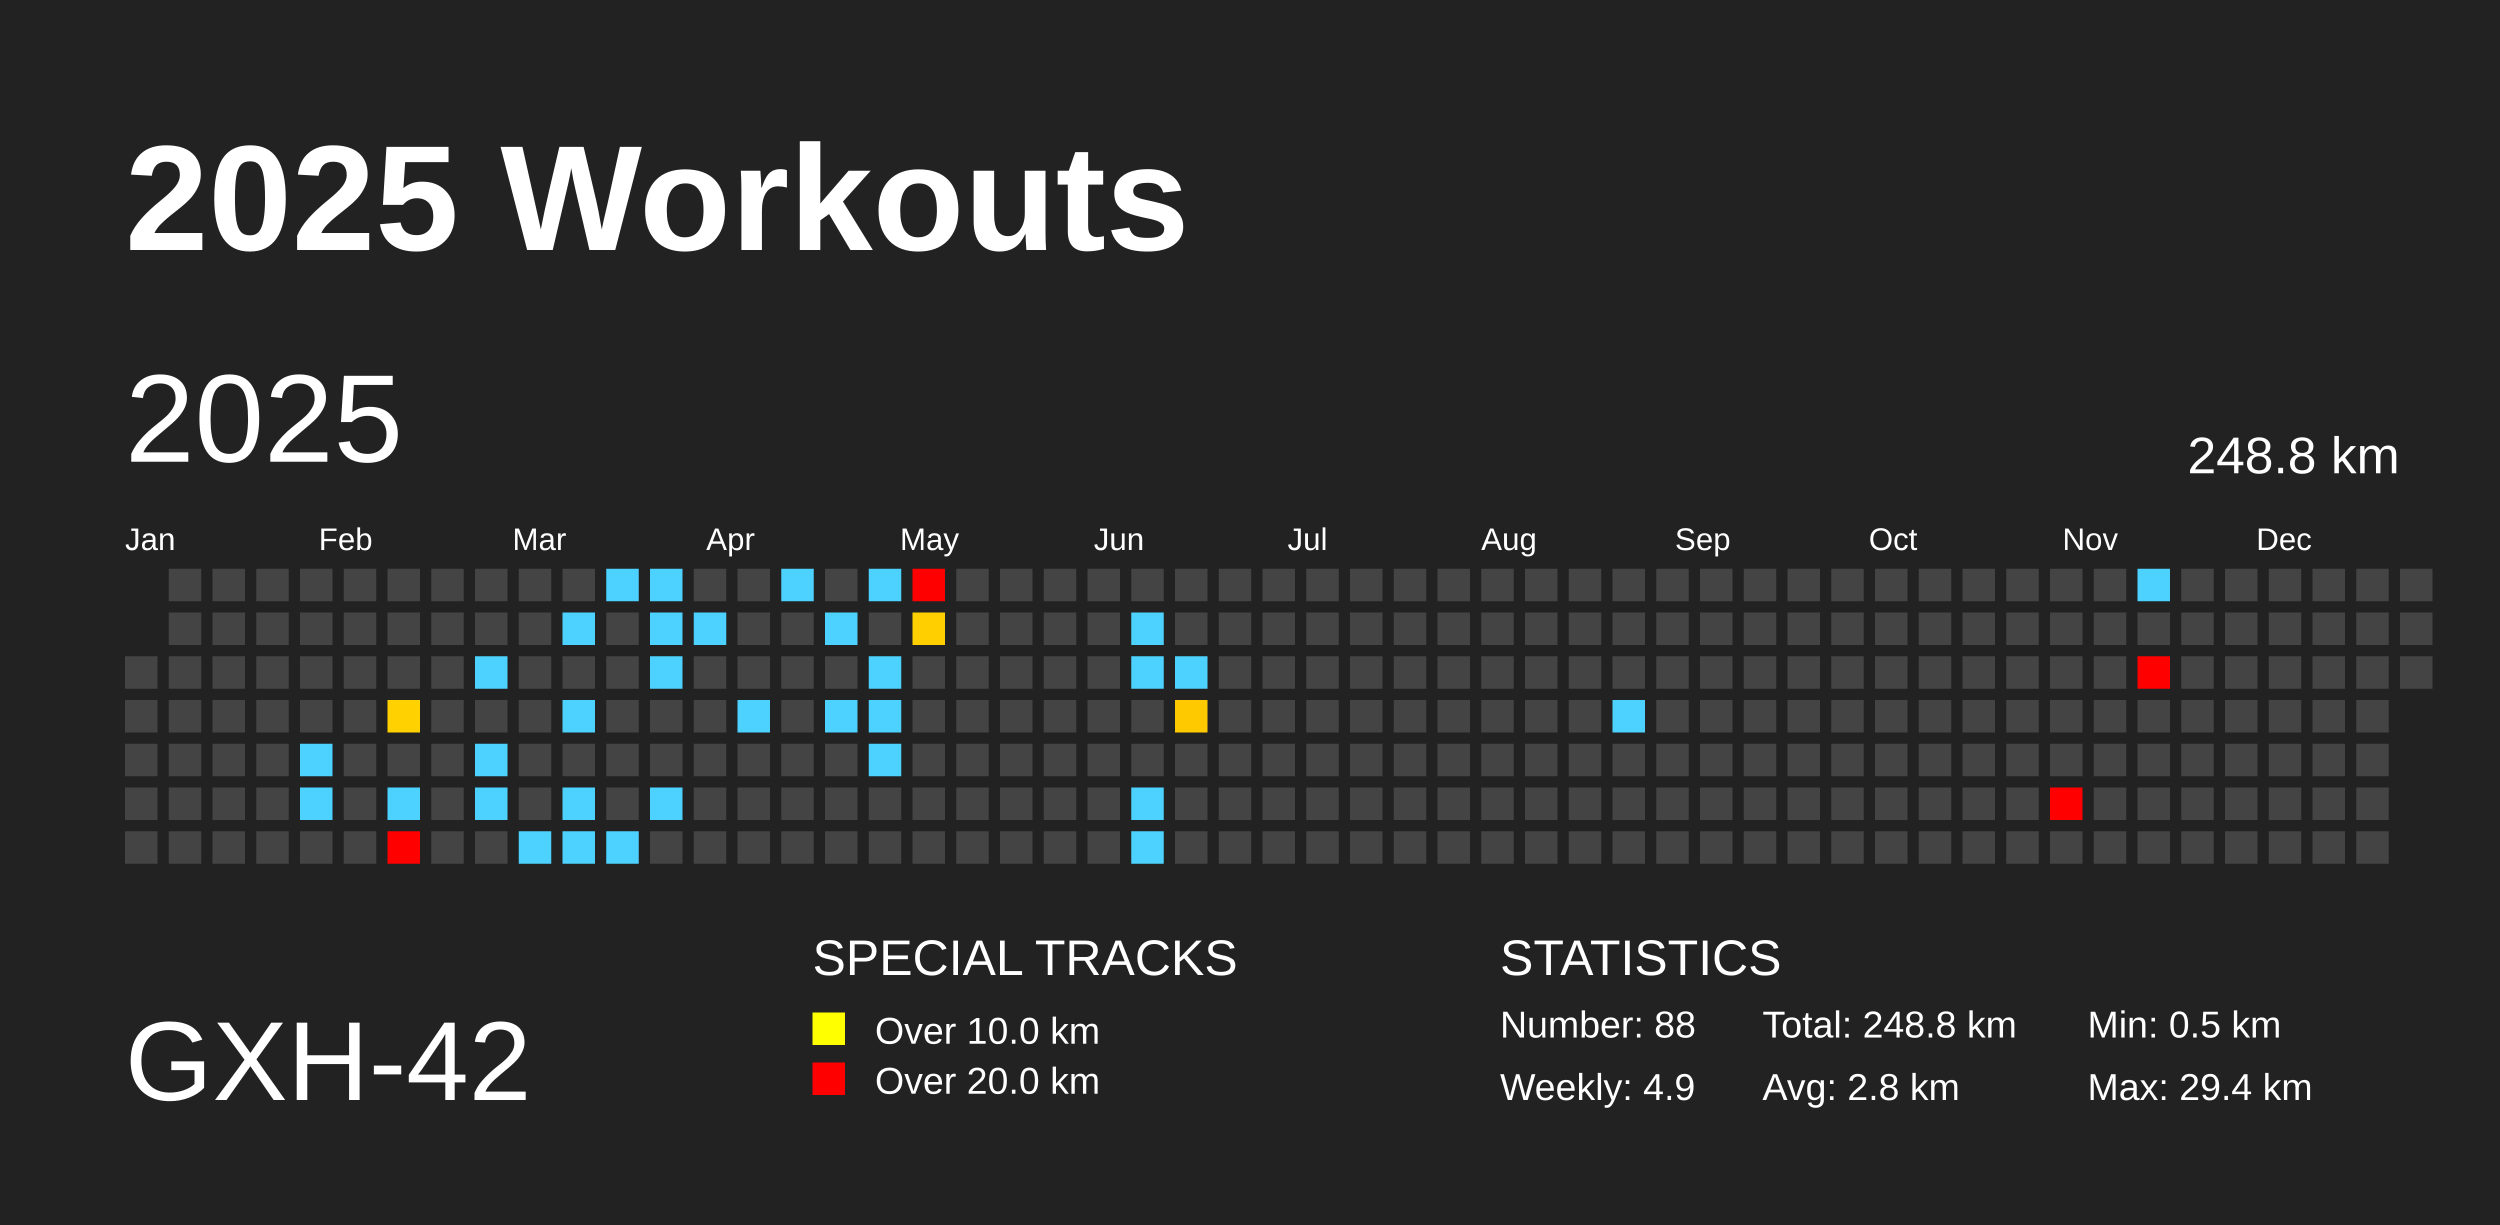
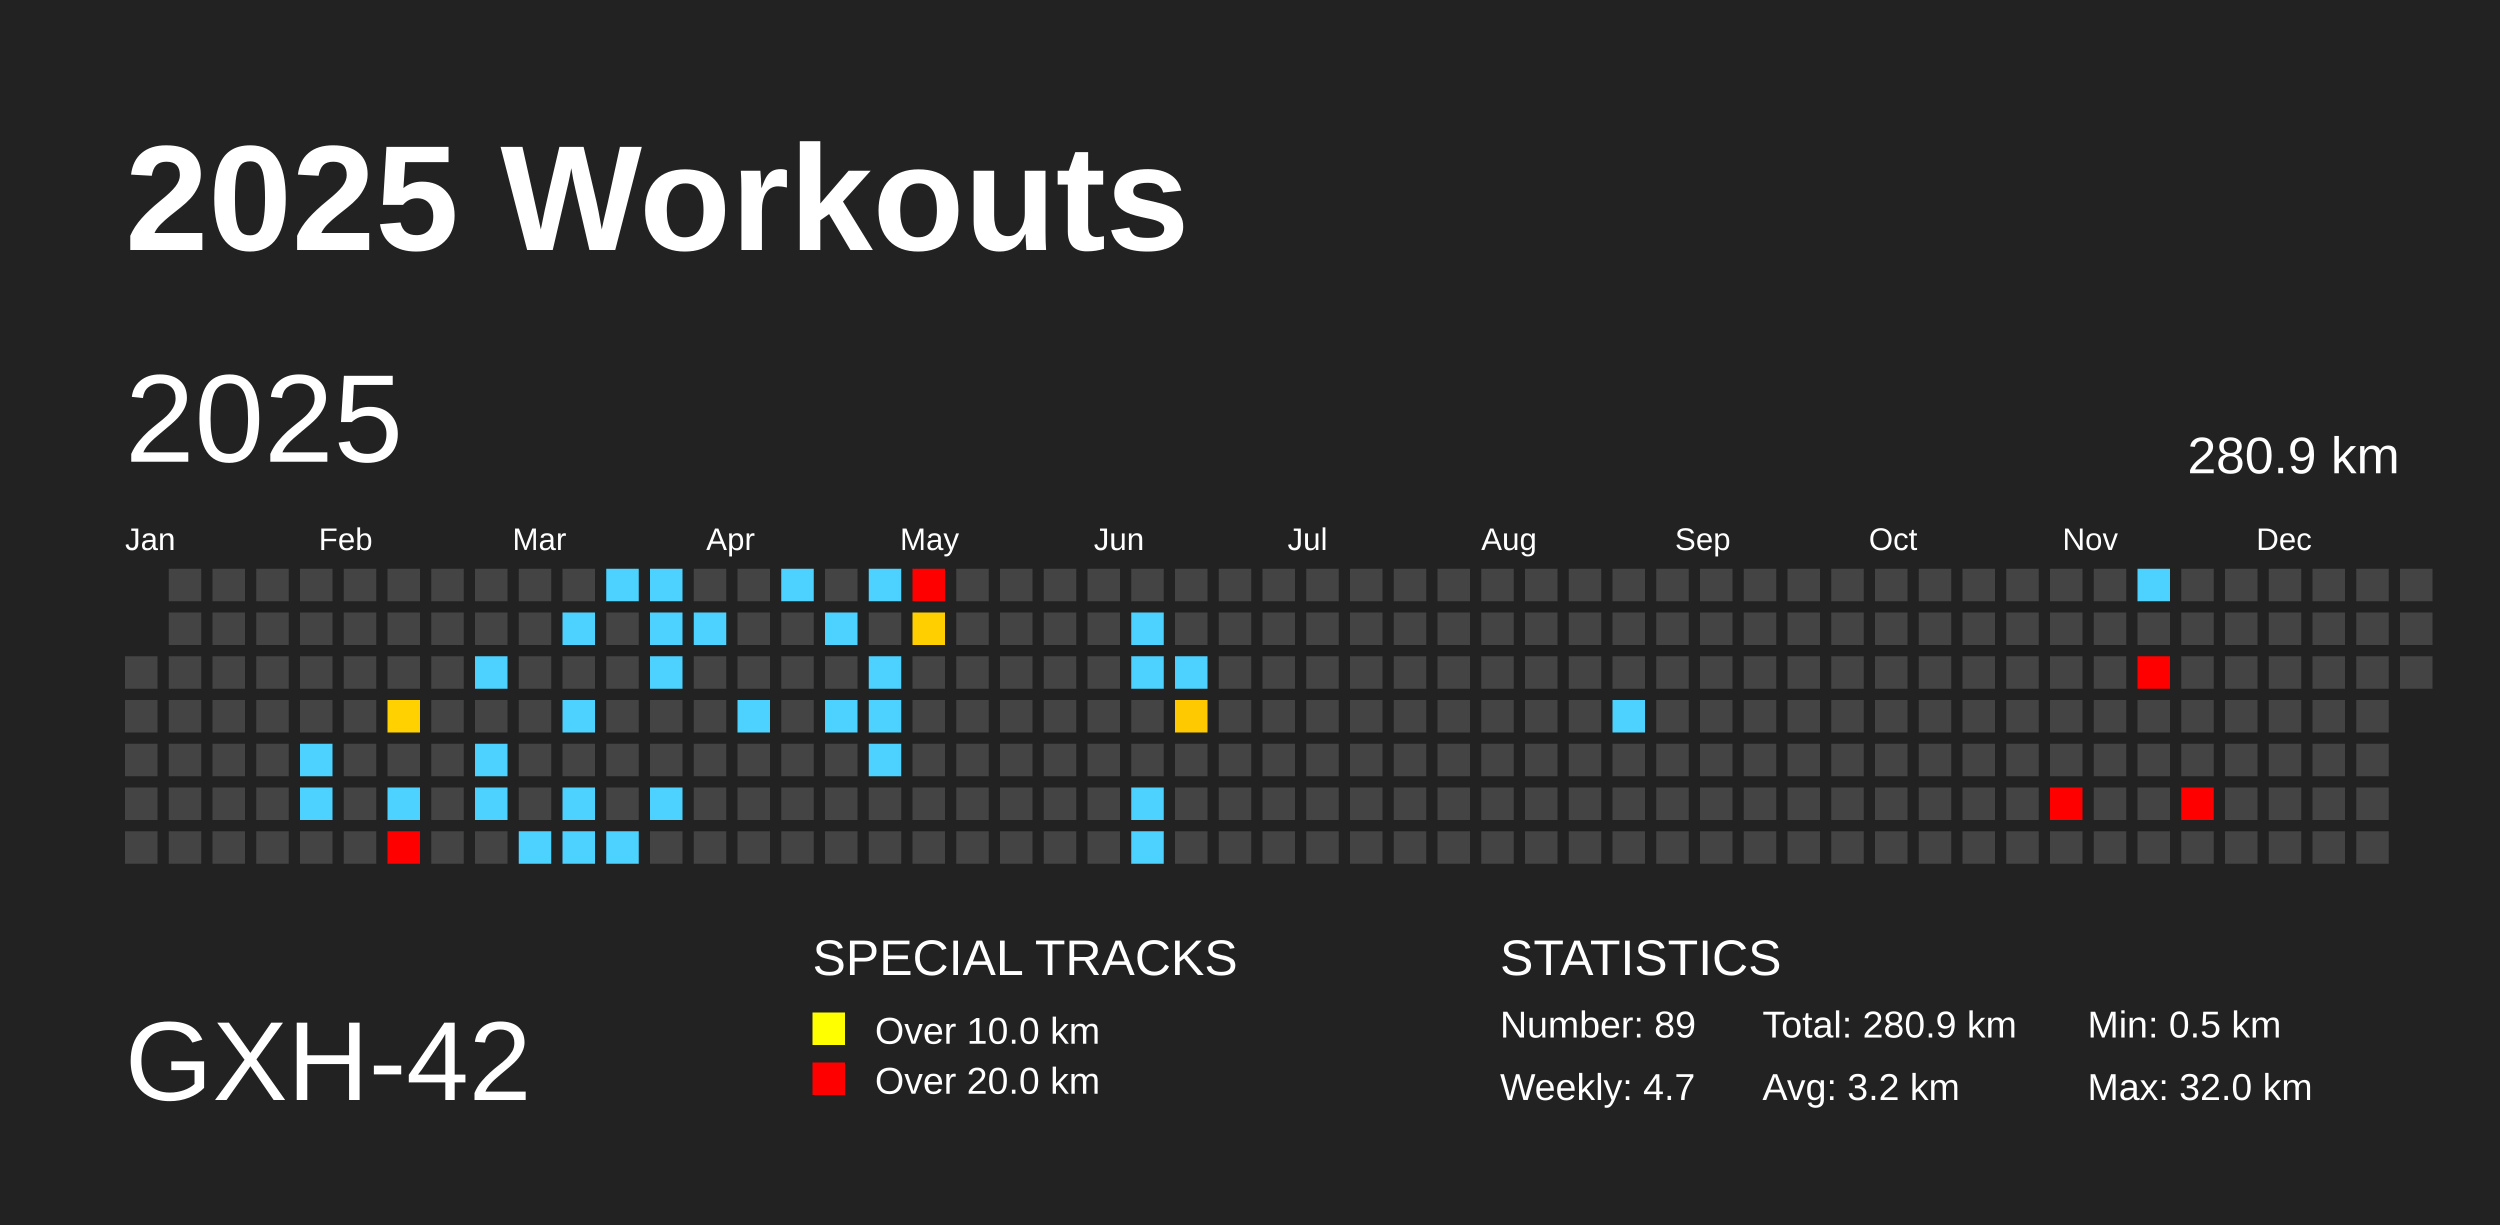
<svg xmlns="http://www.w3.org/2000/svg" baseProfile="full" height="98mm" version="1.1" viewBox="0,0,200,98" width="200mm">
  <defs />
  <rect fill="#222222" height="98" width="200" x="0" y="0" />
  <text fill="#FFFFFF" style="font-size:12px; font-family:Arial; font-weight:bold;" x="10" y="20">2025 Workouts</text>
  <text fill="#FFFFFF" style="font-size:9px; font-family:Arial" x="10" y="88">GXH-42</text>
  <text fill="#FFFFFF" style="font-size:4px; font-family:Arial" x="65" y="78">SPECIAL TRACKS</text>
  <rect fill="yellow" height="2.6" width="2.6" x="65" y="81" />
  <text fill="#FFFFFF" style="font-size:3px; font-family:Arial" x="70" y="83.5">Over 10.0 km</text>
  <rect fill="red" height="2.6" width="2.6" x="65" y="85" />
  <text fill="#FFFFFF" style="font-size:3px; font-family:Arial" x="70" y="87.5">Over 20.0 km</text>
  <text fill="#FFFFFF" style="font-size:4px; font-family:Arial" x="120" y="78">STATISTICS</text>
-   <text fill="#FFFFFF" style="font-size:3px; font-family:Arial" x="120" y="83">Number: 88</text>
-   <text fill="#FFFFFF" style="font-size:3px; font-family:Arial" x="120" y="88">Weekly: 4.9</text>
-   <text fill="#FFFFFF" style="font-size:3px; font-family:Arial" x="141" y="83">Total: 248.8 km</text>
-   <text fill="#FFFFFF" style="font-size:3px; font-family:Arial" x="141" y="88">Avg: 2.8 km</text>
+   <text fill="#FFFFFF" style="font-size:3px; font-family:Arial" x="120" y="83">Number: 89</text>
+   <text fill="#FFFFFF" style="font-size:3px; font-family:Arial" x="120" y="88">Weekly: 4.7</text>
+   <text fill="#FFFFFF" style="font-size:3px; font-family:Arial" x="141" y="83">Total: 280.9 km</text>
+   <text fill="#FFFFFF" style="font-size:3px; font-family:Arial" x="141" y="88">Avg: 3.2 km</text>
  <text fill="#FFFFFF" style="font-size:3px; font-family:Arial" x="167" y="83">Min: 0.5 km</text>
-   <text fill="#FFFFFF" style="font-size:3px; font-family:Arial" x="167" y="88">Max: 29.4 km</text>
+   <text fill="#FFFFFF" style="font-size:3px; font-family:Arial" x="167" y="88">Max: 32.0 km</text>
  <text dominant-baseline="hanging" fill="#FFFFFF" style="font-size:10.0px; font-family:Arial;" x="10" y="30">2025</text>
-   <text dominant-baseline="hanging" fill="#FFFFFF" style="font-size:4.125px; font-family:Arial;" x="175" y="35">248.8 km</text>
+   <text dominant-baseline="hanging" fill="#FFFFFF" style="font-size:4.125px; font-family:Arial;" x="175" y="35">280.9 km</text>
  <text fill="#FFFFFF" style="font-size:2.5px; font-family:Arial" x="10.0" y="44">Jan</text>
  <text fill="#FFFFFF" style="font-size:2.5px; font-family:Arial" x="25.5" y="44">Feb</text>
  <text fill="#FFFFFF" style="font-size:2.5px; font-family:Arial" x="41.0" y="44">Mar</text>
  <text fill="#FFFFFF" style="font-size:2.5px; font-family:Arial" x="56.5" y="44">Apr</text>
  <text fill="#FFFFFF" style="font-size:2.5px; font-family:Arial" x="72.0" y="44">May</text>
  <text fill="#FFFFFF" style="font-size:2.5px; font-family:Arial" x="87.5" y="44">Jun</text>
  <text fill="#FFFFFF" style="font-size:2.5px; font-family:Arial" x="103.0" y="44">Jul</text>
  <text fill="#FFFFFF" style="font-size:2.5px; font-family:Arial" x="118.5" y="44">Aug</text>
  <text fill="#FFFFFF" style="font-size:2.5px; font-family:Arial" x="134.0" y="44">Sep</text>
  <text fill="#FFFFFF" style="font-size:2.5px; font-family:Arial" x="149.5" y="44">Oct</text>
  <text fill="#FFFFFF" style="font-size:2.5px; font-family:Arial" x="165.0" y="44">Nov</text>
  <text fill="#FFFFFF" style="font-size:2.5px; font-family:Arial" x="180.5" y="44">Dec</text>
  <rect fill="#444444" height="2.6" width="2.6" x="10.0" y="52.5" />
  <rect fill="#444444" height="2.6" width="2.6" x="10.0" y="56.0" />
  <rect fill="#444444" height="2.6" width="2.6" x="10.0" y="59.5" />
  <rect fill="#444444" height="2.6" width="2.6" x="10.0" y="63.0" />
  <rect fill="#444444" height="2.6" width="2.6" x="10.0" y="66.5" />
  <rect fill="#444444" height="2.6" width="2.6" x="13.5" y="45.5" />
  <rect fill="#444444" height="2.6" width="2.6" x="13.5" y="49.0" />
  <rect fill="#444444" height="2.6" width="2.6" x="13.5" y="52.5" />
  <rect fill="#444444" height="2.6" width="2.6" x="13.5" y="56.0" />
  <rect fill="#444444" height="2.6" width="2.6" x="13.5" y="59.5" />
  <rect fill="#444444" height="2.6" width="2.6" x="13.5" y="63.0" />
  <rect fill="#444444" height="2.6" width="2.6" x="13.5" y="66.5" />
  <rect fill="#444444" height="2.6" width="2.6" x="17.0" y="45.5" />
  <rect fill="#444444" height="2.6" width="2.6" x="17.0" y="49.0" />
  <rect fill="#444444" height="2.6" width="2.6" x="17.0" y="52.5" />
  <rect fill="#444444" height="2.6" width="2.6" x="17.0" y="56.0" />
  <rect fill="#444444" height="2.6" width="2.6" x="17.0" y="59.5" />
  <rect fill="#444444" height="2.6" width="2.6" x="17.0" y="63.0" />
  <rect fill="#444444" height="2.6" width="2.6" x="17.0" y="66.5" />
  <rect fill="#444444" height="2.6" width="2.6" x="20.5" y="45.5" />
  <rect fill="#444444" height="2.6" width="2.6" x="20.5" y="49.0" />
  <rect fill="#444444" height="2.6" width="2.6" x="20.5" y="52.5" />
  <rect fill="#444444" height="2.6" width="2.6" x="20.5" y="56.0" />
  <rect fill="#444444" height="2.6" width="2.6" x="20.5" y="59.5" />
  <rect fill="#444444" height="2.6" width="2.6" x="20.5" y="63.0" />
  <rect fill="#444444" height="2.6" width="2.6" x="20.5" y="66.5" />
  <rect fill="#444444" height="2.6" width="2.6" x="24.0" y="45.5" />
  <rect fill="#444444" height="2.6" width="2.6" x="24.0" y="49.0" />
  <rect fill="#444444" height="2.6" width="2.6" x="24.0" y="52.5" />
  <rect fill="#444444" height="2.6" width="2.6" x="24.0" y="56.0" />
  <rect fill="#4dd2ff" height="2.6" width="2.6" x="24.0" y="59.5" />
  <rect fill="#4dd2ff" height="2.6" width="2.6" x="24.0" y="63.0" />
  <rect fill="#444444" height="2.6" width="2.6" x="24.0" y="66.5" />
  <rect fill="#444444" height="2.6" width="2.6" x="27.5" y="45.5" />
  <rect fill="#444444" height="2.6" width="2.6" x="27.5" y="49.0" />
  <rect fill="#444444" height="2.6" width="2.6" x="27.5" y="52.5" />
  <rect fill="#444444" height="2.6" width="2.6" x="27.5" y="56.0" />
  <rect fill="#444444" height="2.6" width="2.6" x="27.5" y="59.5" />
  <rect fill="#444444" height="2.6" width="2.6" x="27.5" y="63.0" />
  <rect fill="#444444" height="2.6" width="2.6" x="27.5" y="66.5" />
  <rect fill="#444444" height="2.6" width="2.6" x="31.0" y="45.5" />
  <rect fill="#444444" height="2.6" width="2.6" x="31.0" y="49.0" />
  <rect fill="#444444" height="2.6" width="2.6" x="31.0" y="52.5" />
  <rect fill="#ffd100" height="2.6" width="2.6" x="31.0" y="56.0" />
  <rect fill="#444444" height="2.6" width="2.6" x="31.0" y="59.5" />
  <rect fill="#4dd2ff" height="2.6" width="2.6" x="31.0" y="63.0" />
  <rect fill="red" height="2.6" width="2.6" x="31.0" y="66.5" />
  <rect fill="#444444" height="2.6" width="2.6" x="34.5" y="45.5" />
  <rect fill="#444444" height="2.6" width="2.6" x="34.5" y="49.0" />
  <rect fill="#444444" height="2.6" width="2.6" x="34.5" y="52.5" />
  <rect fill="#444444" height="2.6" width="2.6" x="34.5" y="56.0" />
  <rect fill="#444444" height="2.6" width="2.6" x="34.5" y="59.5" />
  <rect fill="#444444" height="2.6" width="2.6" x="34.5" y="63.0" />
  <rect fill="#444444" height="2.6" width="2.6" x="34.5" y="66.5" />
  <rect fill="#444444" height="2.6" width="2.6" x="38.0" y="45.5" />
  <rect fill="#444444" height="2.6" width="2.6" x="38.0" y="49.0" />
  <rect fill="#4dd2ff" height="2.6" width="2.6" x="38.0" y="52.5" />
  <rect fill="#444444" height="2.6" width="2.6" x="38.0" y="56.0" />
  <rect fill="#4dd2ff" height="2.6" width="2.6" x="38.0" y="59.5" />
  <rect fill="#4dd2ff" height="2.6" width="2.6" x="38.0" y="63.0" />
  <rect fill="#444444" height="2.6" width="2.6" x="38.0" y="66.5" />
  <rect fill="#444444" height="2.6" width="2.6" x="41.5" y="45.5" />
  <rect fill="#444444" height="2.6" width="2.6" x="41.5" y="49.0" />
  <rect fill="#444444" height="2.6" width="2.6" x="41.5" y="52.5" />
  <rect fill="#444444" height="2.6" width="2.6" x="41.5" y="56.0" />
  <rect fill="#444444" height="2.6" width="2.6" x="41.5" y="59.5" />
  <rect fill="#444444" height="2.6" width="2.6" x="41.5" y="63.0" />
  <rect fill="#4dd2ff" height="2.6" width="2.6" x="41.5" y="66.5" />
  <rect fill="#444444" height="2.6" width="2.6" x="45.0" y="45.5" />
  <rect fill="#4dd2ff" height="2.6" width="2.6" x="45.0" y="49.0" />
  <rect fill="#444444" height="2.6" width="2.6" x="45.0" y="52.5" />
  <rect fill="#4dd2ff" height="2.6" width="2.6" x="45.0" y="56.0" />
  <rect fill="#444444" height="2.6" width="2.6" x="45.0" y="59.5" />
  <rect fill="#4dd2ff" height="2.6" width="2.6" x="45.0" y="63.0" />
  <rect fill="#4dd2ff" height="2.6" width="2.6" x="45.0" y="66.5" />
  <rect fill="#4dd2ff" height="2.6" width="2.6" x="48.5" y="45.5" />
  <rect fill="#444444" height="2.6" width="2.6" x="48.5" y="49.0" />
  <rect fill="#444444" height="2.6" width="2.6" x="48.5" y="52.5" />
  <rect fill="#444444" height="2.6" width="2.6" x="48.5" y="56.0" />
  <rect fill="#444444" height="2.6" width="2.6" x="48.5" y="59.5" />
  <rect fill="#444444" height="2.6" width="2.6" x="48.5" y="63.0" />
  <rect fill="#4dd2ff" height="2.6" width="2.6" x="48.5" y="66.5" />
  <rect fill="#4dd2ff" height="2.6" width="2.6" x="52.0" y="45.5" />
  <rect fill="#4dd2ff" height="2.6" width="2.6" x="52.0" y="49.0" />
  <rect fill="#4dd2ff" height="2.6" width="2.6" x="52.0" y="52.5" />
  <rect fill="#444444" height="2.6" width="2.6" x="52.0" y="56.0" />
  <rect fill="#444444" height="2.6" width="2.6" x="52.0" y="59.5" />
  <rect fill="#4dd2ff" height="2.6" width="2.6" x="52.0" y="63.0" />
  <rect fill="#444444" height="2.6" width="2.6" x="52.0" y="66.5" />
  <rect fill="#444444" height="2.6" width="2.6" x="55.5" y="45.5" />
  <rect fill="#4dd2ff" height="2.6" width="2.6" x="55.5" y="49.0" />
  <rect fill="#444444" height="2.6" width="2.6" x="55.5" y="52.5" />
  <rect fill="#444444" height="2.6" width="2.6" x="55.5" y="56.0" />
  <rect fill="#444444" height="2.6" width="2.6" x="55.5" y="59.5" />
  <rect fill="#444444" height="2.6" width="2.6" x="55.5" y="63.0" />
  <rect fill="#444444" height="2.6" width="2.6" x="55.5" y="66.5" />
  <rect fill="#444444" height="2.6" width="2.6" x="59.0" y="45.5" />
  <rect fill="#444444" height="2.6" width="2.6" x="59.0" y="49.0" />
  <rect fill="#444444" height="2.6" width="2.6" x="59.0" y="52.5" />
  <rect fill="#4dd2ff" height="2.6" width="2.6" x="59.0" y="56.0" />
  <rect fill="#444444" height="2.6" width="2.6" x="59.0" y="59.5" />
  <rect fill="#444444" height="2.6" width="2.6" x="59.0" y="63.0" />
  <rect fill="#444444" height="2.6" width="2.6" x="59.0" y="66.5" />
  <rect fill="#4dd2ff" height="2.6" width="2.6" x="62.5" y="45.5" />
  <rect fill="#444444" height="2.6" width="2.6" x="62.5" y="49.0" />
  <rect fill="#444444" height="2.6" width="2.6" x="62.5" y="52.5" />
  <rect fill="#444444" height="2.6" width="2.6" x="62.5" y="56.0" />
  <rect fill="#444444" height="2.6" width="2.6" x="62.5" y="59.5" />
  <rect fill="#444444" height="2.6" width="2.6" x="62.5" y="63.0" />
  <rect fill="#444444" height="2.6" width="2.6" x="62.5" y="66.5" />
  <rect fill="#444444" height="2.6" width="2.6" x="66.0" y="45.5" />
  <rect fill="#4dd2ff" height="2.6" width="2.6" x="66.0" y="49.0" />
  <rect fill="#444444" height="2.6" width="2.6" x="66.0" y="52.5" />
  <rect fill="#4dd2ff" height="2.6" width="2.6" x="66.0" y="56.0" />
  <rect fill="#444444" height="2.6" width="2.6" x="66.0" y="59.5" />
  <rect fill="#444444" height="2.6" width="2.6" x="66.0" y="63.0" />
  <rect fill="#444444" height="2.6" width="2.6" x="66.0" y="66.5" />
  <rect fill="#4dd2ff" height="2.6" width="2.6" x="69.5" y="45.5" />
  <rect fill="#444444" height="2.6" width="2.6" x="69.5" y="49.0" />
  <rect fill="#4dd2ff" height="2.6" width="2.6" x="69.5" y="52.5" />
  <rect fill="#4dd2ff" height="2.6" width="2.6" x="69.5" y="56.0" />
  <rect fill="#4dd2ff" height="2.6" width="2.6" x="69.5" y="59.5" />
  <rect fill="#444444" height="2.6" width="2.6" x="69.5" y="63.0" />
  <rect fill="#444444" height="2.6" width="2.6" x="69.5" y="66.5" />
  <rect fill="red" height="2.6" width="2.6" x="73.0" y="45.5" />
  <rect fill="#ffcf00" height="2.6" width="2.6" x="73.0" y="49.0" />
  <rect fill="#444444" height="2.6" width="2.6" x="73.0" y="52.5" />
  <rect fill="#444444" height="2.6" width="2.6" x="73.0" y="56.0" />
  <rect fill="#444444" height="2.6" width="2.6" x="73.0" y="59.5" />
  <rect fill="#444444" height="2.6" width="2.6" x="73.0" y="63.0" />
  <rect fill="#444444" height="2.6" width="2.6" x="73.0" y="66.5" />
  <rect fill="#444444" height="2.6" width="2.6" x="76.5" y="45.5" />
  <rect fill="#444444" height="2.6" width="2.6" x="76.5" y="49.0" />
  <rect fill="#444444" height="2.6" width="2.6" x="76.5" y="52.5" />
  <rect fill="#444444" height="2.6" width="2.6" x="76.5" y="56.0" />
  <rect fill="#444444" height="2.6" width="2.6" x="76.5" y="59.5" />
  <rect fill="#444444" height="2.6" width="2.6" x="76.5" y="63.0" />
  <rect fill="#444444" height="2.6" width="2.6" x="76.5" y="66.5" />
  <rect fill="#444444" height="2.6" width="2.6" x="80.0" y="45.5" />
  <rect fill="#444444" height="2.6" width="2.6" x="80.0" y="49.0" />
  <rect fill="#444444" height="2.6" width="2.6" x="80.0" y="52.5" />
  <rect fill="#444444" height="2.6" width="2.6" x="80.0" y="56.0" />
  <rect fill="#444444" height="2.6" width="2.6" x="80.0" y="59.5" />
  <rect fill="#444444" height="2.6" width="2.6" x="80.0" y="63.0" />
  <rect fill="#444444" height="2.6" width="2.6" x="80.0" y="66.5" />
  <rect fill="#444444" height="2.6" width="2.6" x="83.5" y="45.5" />
  <rect fill="#444444" height="2.6" width="2.6" x="83.5" y="49.0" />
  <rect fill="#444444" height="2.6" width="2.6" x="83.5" y="52.5" />
  <rect fill="#444444" height="2.6" width="2.6" x="83.5" y="56.0" />
  <rect fill="#444444" height="2.6" width="2.6" x="83.5" y="59.5" />
  <rect fill="#444444" height="2.6" width="2.6" x="83.5" y="63.0" />
  <rect fill="#444444" height="2.6" width="2.6" x="83.5" y="66.5" />
  <rect fill="#444444" height="2.6" width="2.6" x="87.0" y="45.5" />
  <rect fill="#444444" height="2.6" width="2.6" x="87.0" y="49.0" />
  <rect fill="#444444" height="2.6" width="2.6" x="87.0" y="52.5" />
  <rect fill="#444444" height="2.6" width="2.6" x="87.0" y="56.0" />
  <rect fill="#444444" height="2.6" width="2.6" x="87.0" y="59.5" />
  <rect fill="#444444" height="2.6" width="2.6" x="87.0" y="63.0" />
  <rect fill="#444444" height="2.6" width="2.6" x="87.0" y="66.5" />
  <rect fill="#444444" height="2.6" width="2.6" x="90.5" y="45.5" />
  <rect fill="#4dd2ff" height="2.6" width="2.6" x="90.5" y="49.0" />
  <rect fill="#4dd2ff" height="2.6" width="2.6" x="90.5" y="52.5" />
  <rect fill="#444444" height="2.6" width="2.6" x="90.5" y="56.0" />
  <rect fill="#444444" height="2.6" width="2.6" x="90.5" y="59.5" />
  <rect fill="#4dd2ff" height="2.6" width="2.6" x="90.5" y="63.0" />
  <rect fill="#4dd2ff" height="2.6" width="2.6" x="90.5" y="66.5" />
  <rect fill="#444444" height="2.6" width="2.6" x="94.0" y="45.5" />
  <rect fill="#444444" height="2.6" width="2.6" x="94.0" y="49.0" />
  <rect fill="#4dd2ff" height="2.6" width="2.6" x="94.0" y="52.5" />
  <rect fill="#ffc900" height="2.6" width="2.6" x="94.0" y="56.0" />
  <rect fill="#444444" height="2.6" width="2.6" x="94.0" y="59.5" />
  <rect fill="#444444" height="2.6" width="2.6" x="94.0" y="63.0" />
  <rect fill="#444444" height="2.6" width="2.6" x="94.0" y="66.5" />
  <rect fill="#444444" height="2.6" width="2.6" x="97.5" y="45.5" />
  <rect fill="#444444" height="2.6" width="2.6" x="97.5" y="49.0" />
  <rect fill="#444444" height="2.6" width="2.6" x="97.5" y="52.5" />
  <rect fill="#444444" height="2.6" width="2.6" x="97.5" y="56.0" />
  <rect fill="#444444" height="2.6" width="2.6" x="97.5" y="59.5" />
  <rect fill="#444444" height="2.6" width="2.6" x="97.5" y="63.0" />
  <rect fill="#444444" height="2.6" width="2.6" x="97.5" y="66.5" />
  <rect fill="#444444" height="2.6" width="2.6" x="101.0" y="45.5" />
  <rect fill="#444444" height="2.6" width="2.6" x="101.0" y="49.0" />
  <rect fill="#444444" height="2.6" width="2.6" x="101.0" y="52.5" />
  <rect fill="#444444" height="2.6" width="2.6" x="101.0" y="56.0" />
  <rect fill="#444444" height="2.6" width="2.6" x="101.0" y="59.5" />
  <rect fill="#444444" height="2.6" width="2.6" x="101.0" y="63.0" />
  <rect fill="#444444" height="2.6" width="2.6" x="101.0" y="66.5" />
  <rect fill="#444444" height="2.6" width="2.6" x="104.5" y="45.5" />
  <rect fill="#444444" height="2.6" width="2.6" x="104.5" y="49.0" />
  <rect fill="#444444" height="2.6" width="2.6" x="104.5" y="52.5" />
  <rect fill="#444444" height="2.6" width="2.6" x="104.5" y="56.0" />
  <rect fill="#444444" height="2.6" width="2.6" x="104.5" y="59.5" />
  <rect fill="#444444" height="2.6" width="2.6" x="104.5" y="63.0" />
  <rect fill="#444444" height="2.6" width="2.6" x="104.5" y="66.5" />
  <rect fill="#444444" height="2.6" width="2.6" x="108.0" y="45.5" />
  <rect fill="#444444" height="2.6" width="2.6" x="108.0" y="49.0" />
  <rect fill="#444444" height="2.6" width="2.6" x="108.0" y="52.5" />
  <rect fill="#444444" height="2.6" width="2.6" x="108.0" y="56.0" />
  <rect fill="#444444" height="2.6" width="2.6" x="108.0" y="59.5" />
  <rect fill="#444444" height="2.6" width="2.6" x="108.0" y="63.0" />
  <rect fill="#444444" height="2.6" width="2.6" x="108.0" y="66.5" />
  <rect fill="#444444" height="2.6" width="2.6" x="111.5" y="45.5" />
  <rect fill="#444444" height="2.6" width="2.6" x="111.5" y="49.0" />
  <rect fill="#444444" height="2.6" width="2.6" x="111.5" y="52.5" />
  <rect fill="#444444" height="2.6" width="2.6" x="111.5" y="56.0" />
  <rect fill="#444444" height="2.6" width="2.6" x="111.5" y="59.5" />
  <rect fill="#444444" height="2.6" width="2.6" x="111.5" y="63.0" />
  <rect fill="#444444" height="2.6" width="2.6" x="111.5" y="66.5" />
  <rect fill="#444444" height="2.6" width="2.6" x="115.0" y="45.5" />
  <rect fill="#444444" height="2.6" width="2.6" x="115.0" y="49.0" />
  <rect fill="#444444" height="2.6" width="2.6" x="115.0" y="52.5" />
  <rect fill="#444444" height="2.6" width="2.6" x="115.0" y="56.0" />
  <rect fill="#444444" height="2.6" width="2.6" x="115.0" y="59.5" />
  <rect fill="#444444" height="2.6" width="2.6" x="115.0" y="63.0" />
  <rect fill="#444444" height="2.6" width="2.6" x="115.0" y="66.5" />
  <rect fill="#444444" height="2.6" width="2.6" x="118.5" y="45.5" />
  <rect fill="#444444" height="2.6" width="2.6" x="118.5" y="49.0" />
  <rect fill="#444444" height="2.6" width="2.6" x="118.5" y="52.5" />
  <rect fill="#444444" height="2.6" width="2.6" x="118.5" y="56.0" />
  <rect fill="#444444" height="2.6" width="2.6" x="118.5" y="59.5" />
  <rect fill="#444444" height="2.6" width="2.6" x="118.5" y="63.0" />
  <rect fill="#444444" height="2.6" width="2.6" x="118.5" y="66.5" />
  <rect fill="#444444" height="2.6" width="2.6" x="122.0" y="45.5" />
  <rect fill="#444444" height="2.6" width="2.6" x="122.0" y="49.0" />
  <rect fill="#444444" height="2.6" width="2.6" x="122.0" y="52.5" />
  <rect fill="#444444" height="2.6" width="2.6" x="122.0" y="56.0" />
  <rect fill="#444444" height="2.6" width="2.6" x="122.0" y="59.5" />
  <rect fill="#444444" height="2.6" width="2.6" x="122.0" y="63.0" />
  <rect fill="#444444" height="2.6" width="2.6" x="122.0" y="66.5" />
  <rect fill="#444444" height="2.6" width="2.6" x="125.5" y="45.5" />
  <rect fill="#444444" height="2.6" width="2.6" x="125.5" y="49.0" />
  <rect fill="#444444" height="2.6" width="2.6" x="125.5" y="52.5" />
  <rect fill="#444444" height="2.6" width="2.6" x="125.5" y="56.0" />
  <rect fill="#444444" height="2.6" width="2.6" x="125.5" y="59.5" />
  <rect fill="#444444" height="2.6" width="2.6" x="125.5" y="63.0" />
  <rect fill="#444444" height="2.6" width="2.6" x="125.5" y="66.5" />
  <rect fill="#444444" height="2.6" width="2.6" x="129.0" y="45.5" />
  <rect fill="#444444" height="2.6" width="2.6" x="129.0" y="49.0" />
  <rect fill="#444444" height="2.6" width="2.6" x="129.0" y="52.5" />
  <rect fill="#4dd2ff" height="2.6" width="2.6" x="129.0" y="56.0" />
  <rect fill="#444444" height="2.6" width="2.6" x="129.0" y="59.5" />
  <rect fill="#444444" height="2.6" width="2.6" x="129.0" y="63.0" />
  <rect fill="#444444" height="2.6" width="2.6" x="129.0" y="66.5" />
  <rect fill="#444444" height="2.6" width="2.6" x="132.5" y="45.5" />
  <rect fill="#444444" height="2.6" width="2.6" x="132.5" y="49.0" />
  <rect fill="#444444" height="2.6" width="2.6" x="132.5" y="52.5" />
  <rect fill="#444444" height="2.6" width="2.6" x="132.5" y="56.0" />
  <rect fill="#444444" height="2.6" width="2.6" x="132.5" y="59.5" />
  <rect fill="#444444" height="2.6" width="2.6" x="132.5" y="63.0" />
  <rect fill="#444444" height="2.6" width="2.6" x="132.5" y="66.5" />
  <rect fill="#444444" height="2.6" width="2.6" x="136.0" y="45.5" />
  <rect fill="#444444" height="2.6" width="2.6" x="136.0" y="49.0" />
  <rect fill="#444444" height="2.6" width="2.6" x="136.0" y="52.5" />
  <rect fill="#444444" height="2.6" width="2.6" x="136.0" y="56.0" />
  <rect fill="#444444" height="2.6" width="2.6" x="136.0" y="59.5" />
  <rect fill="#444444" height="2.6" width="2.6" x="136.0" y="63.0" />
  <rect fill="#444444" height="2.6" width="2.6" x="136.0" y="66.5" />
  <rect fill="#444444" height="2.6" width="2.6" x="139.5" y="45.5" />
  <rect fill="#444444" height="2.6" width="2.6" x="139.5" y="49.0" />
  <rect fill="#444444" height="2.6" width="2.6" x="139.5" y="52.5" />
  <rect fill="#444444" height="2.6" width="2.6" x="139.5" y="56.0" />
  <rect fill="#444444" height="2.6" width="2.6" x="139.5" y="59.5" />
  <rect fill="#444444" height="2.6" width="2.6" x="139.5" y="63.0" />
  <rect fill="#444444" height="2.6" width="2.6" x="139.5" y="66.5" />
  <rect fill="#444444" height="2.6" width="2.6" x="143.0" y="45.5" />
  <rect fill="#444444" height="2.6" width="2.6" x="143.0" y="49.0" />
  <rect fill="#444444" height="2.6" width="2.6" x="143.0" y="52.5" />
  <rect fill="#444444" height="2.6" width="2.6" x="143.0" y="56.0" />
  <rect fill="#444444" height="2.6" width="2.6" x="143.0" y="59.5" />
  <rect fill="#444444" height="2.6" width="2.6" x="143.0" y="63.0" />
  <rect fill="#444444" height="2.6" width="2.6" x="143.0" y="66.5" />
  <rect fill="#444444" height="2.6" width="2.6" x="146.5" y="45.5" />
  <rect fill="#444444" height="2.6" width="2.6" x="146.5" y="49.0" />
  <rect fill="#444444" height="2.6" width="2.6" x="146.5" y="52.5" />
  <rect fill="#444444" height="2.6" width="2.6" x="146.5" y="56.0" />
  <rect fill="#444444" height="2.6" width="2.6" x="146.5" y="59.5" />
  <rect fill="#444444" height="2.6" width="2.6" x="146.5" y="63.0" />
  <rect fill="#444444" height="2.6" width="2.6" x="146.5" y="66.5" />
  <rect fill="#444444" height="2.6" width="2.6" x="150.0" y="45.5" />
  <rect fill="#444444" height="2.6" width="2.6" x="150.0" y="49.0" />
  <rect fill="#444444" height="2.6" width="2.6" x="150.0" y="52.5" />
  <rect fill="#444444" height="2.6" width="2.6" x="150.0" y="56.0" />
  <rect fill="#444444" height="2.6" width="2.6" x="150.0" y="59.5" />
  <rect fill="#444444" height="2.6" width="2.6" x="150.0" y="63.0" />
  <rect fill="#444444" height="2.6" width="2.6" x="150.0" y="66.5" />
  <rect fill="#444444" height="2.6" width="2.6" x="153.5" y="45.5" />
  <rect fill="#444444" height="2.6" width="2.6" x="153.5" y="49.0" />
  <rect fill="#444444" height="2.6" width="2.6" x="153.5" y="52.5" />
  <rect fill="#444444" height="2.6" width="2.6" x="153.5" y="56.0" />
  <rect fill="#444444" height="2.6" width="2.6" x="153.5" y="59.5" />
  <rect fill="#444444" height="2.6" width="2.6" x="153.5" y="63.0" />
  <rect fill="#444444" height="2.6" width="2.6" x="153.5" y="66.5" />
  <rect fill="#444444" height="2.6" width="2.6" x="157.0" y="45.5" />
  <rect fill="#444444" height="2.6" width="2.6" x="157.0" y="49.0" />
  <rect fill="#444444" height="2.6" width="2.6" x="157.0" y="52.5" />
  <rect fill="#444444" height="2.6" width="2.6" x="157.0" y="56.0" />
  <rect fill="#444444" height="2.6" width="2.6" x="157.0" y="59.5" />
  <rect fill="#444444" height="2.6" width="2.6" x="157.0" y="63.0" />
  <rect fill="#444444" height="2.6" width="2.6" x="157.0" y="66.5" />
  <rect fill="#444444" height="2.6" width="2.6" x="160.5" y="45.5" />
  <rect fill="#444444" height="2.6" width="2.6" x="160.5" y="49.0" />
  <rect fill="#444444" height="2.6" width="2.6" x="160.5" y="52.5" />
  <rect fill="#444444" height="2.6" width="2.6" x="160.5" y="56.0" />
  <rect fill="#444444" height="2.6" width="2.6" x="160.5" y="59.5" />
  <rect fill="#444444" height="2.6" width="2.6" x="160.5" y="63.0" />
  <rect fill="#444444" height="2.6" width="2.6" x="160.5" y="66.5" />
  <rect fill="#444444" height="2.6" width="2.6" x="164.0" y="45.5" />
  <rect fill="#444444" height="2.6" width="2.6" x="164.0" y="49.0" />
  <rect fill="#444444" height="2.6" width="2.6" x="164.0" y="52.5" />
  <rect fill="#444444" height="2.6" width="2.6" x="164.0" y="56.0" />
  <rect fill="#444444" height="2.6" width="2.6" x="164.0" y="59.5" />
  <rect fill="red" height="2.6" width="2.6" x="164.0" y="63.0" />
  <rect fill="#444444" height="2.6" width="2.6" x="164.0" y="66.5" />
  <rect fill="#444444" height="2.6" width="2.6" x="167.5" y="45.5" />
  <rect fill="#444444" height="2.6" width="2.6" x="167.5" y="49.0" />
  <rect fill="#444444" height="2.6" width="2.6" x="167.5" y="52.5" />
  <rect fill="#444444" height="2.6" width="2.6" x="167.5" y="56.0" />
  <rect fill="#444444" height="2.6" width="2.6" x="167.5" y="59.5" />
  <rect fill="#444444" height="2.6" width="2.6" x="167.5" y="63.0" />
  <rect fill="#444444" height="2.6" width="2.6" x="167.5" y="66.5" />
  <rect fill="#4dd2ff" height="2.6" width="2.6" x="171.0" y="45.5" />
  <rect fill="#444444" height="2.6" width="2.6" x="171.0" y="49.0" />
  <rect fill="red" height="2.6" width="2.6" x="171.0" y="52.5" />
  <rect fill="#444444" height="2.6" width="2.6" x="171.0" y="56.0" />
  <rect fill="#444444" height="2.6" width="2.6" x="171.0" y="59.5" />
  <rect fill="#444444" height="2.6" width="2.6" x="171.0" y="63.0" />
  <rect fill="#444444" height="2.6" width="2.6" x="171.0" y="66.5" />
  <rect fill="#444444" height="2.6" width="2.6" x="174.5" y="45.5" />
  <rect fill="#444444" height="2.6" width="2.6" x="174.5" y="49.0" />
  <rect fill="#444444" height="2.6" width="2.6" x="174.5" y="52.5" />
  <rect fill="#444444" height="2.6" width="2.6" x="174.5" y="56.0" />
  <rect fill="#444444" height="2.6" width="2.6" x="174.5" y="59.5" />
-   <rect fill="#444444" height="2.6" width="2.6" x="174.5" y="63.0" />
+   <rect fill="red" height="2.6" width="2.6" x="174.5" y="63.0" />
  <rect fill="#444444" height="2.6" width="2.6" x="174.5" y="66.5" />
  <rect fill="#444444" height="2.6" width="2.6" x="178.0" y="45.5" />
  <rect fill="#444444" height="2.6" width="2.6" x="178.0" y="49.0" />
  <rect fill="#444444" height="2.6" width="2.6" x="178.0" y="52.5" />
  <rect fill="#444444" height="2.6" width="2.6" x="178.0" y="56.0" />
  <rect fill="#444444" height="2.6" width="2.6" x="178.0" y="59.5" />
  <rect fill="#444444" height="2.6" width="2.6" x="178.0" y="63.0" />
  <rect fill="#444444" height="2.6" width="2.6" x="178.0" y="66.5" />
  <rect fill="#444444" height="2.6" width="2.6" x="181.5" y="45.5" />
  <rect fill="#444444" height="2.6" width="2.6" x="181.5" y="49.0" />
  <rect fill="#444444" height="2.6" width="2.6" x="181.5" y="52.5" />
  <rect fill="#444444" height="2.6" width="2.6" x="181.5" y="56.0" />
  <rect fill="#444444" height="2.6" width="2.6" x="181.5" y="59.5" />
  <rect fill="#444444" height="2.6" width="2.6" x="181.5" y="63.0" />
  <rect fill="#444444" height="2.6" width="2.6" x="181.5" y="66.5" />
  <rect fill="#444444" height="2.6" width="2.6" x="185.0" y="45.5" />
  <rect fill="#444444" height="2.6" width="2.6" x="185.0" y="49.0" />
  <rect fill="#444444" height="2.6" width="2.6" x="185.0" y="52.5" />
  <rect fill="#444444" height="2.6" width="2.6" x="185.0" y="56.0" />
  <rect fill="#444444" height="2.6" width="2.6" x="185.0" y="59.5" />
  <rect fill="#444444" height="2.6" width="2.6" x="185.0" y="63.0" />
  <rect fill="#444444" height="2.6" width="2.6" x="185.0" y="66.5" />
  <rect fill="#444444" height="2.6" width="2.6" x="188.5" y="45.5" />
  <rect fill="#444444" height="2.6" width="2.6" x="188.5" y="49.0" />
  <rect fill="#444444" height="2.6" width="2.6" x="188.5" y="52.5" />
  <rect fill="#444444" height="2.6" width="2.6" x="188.5" y="56.0" />
  <rect fill="#444444" height="2.6" width="2.6" x="188.5" y="59.5" />
  <rect fill="#444444" height="2.6" width="2.6" x="188.5" y="63.0" />
  <rect fill="#444444" height="2.6" width="2.6" x="188.5" y="66.5" />
  <rect fill="#444444" height="2.6" width="2.6" x="192.0" y="45.5" />
  <rect fill="#444444" height="2.6" width="2.6" x="192.0" y="49.0" />
  <rect fill="#444444" height="2.6" width="2.6" x="192.0" y="52.5" />
</svg>
